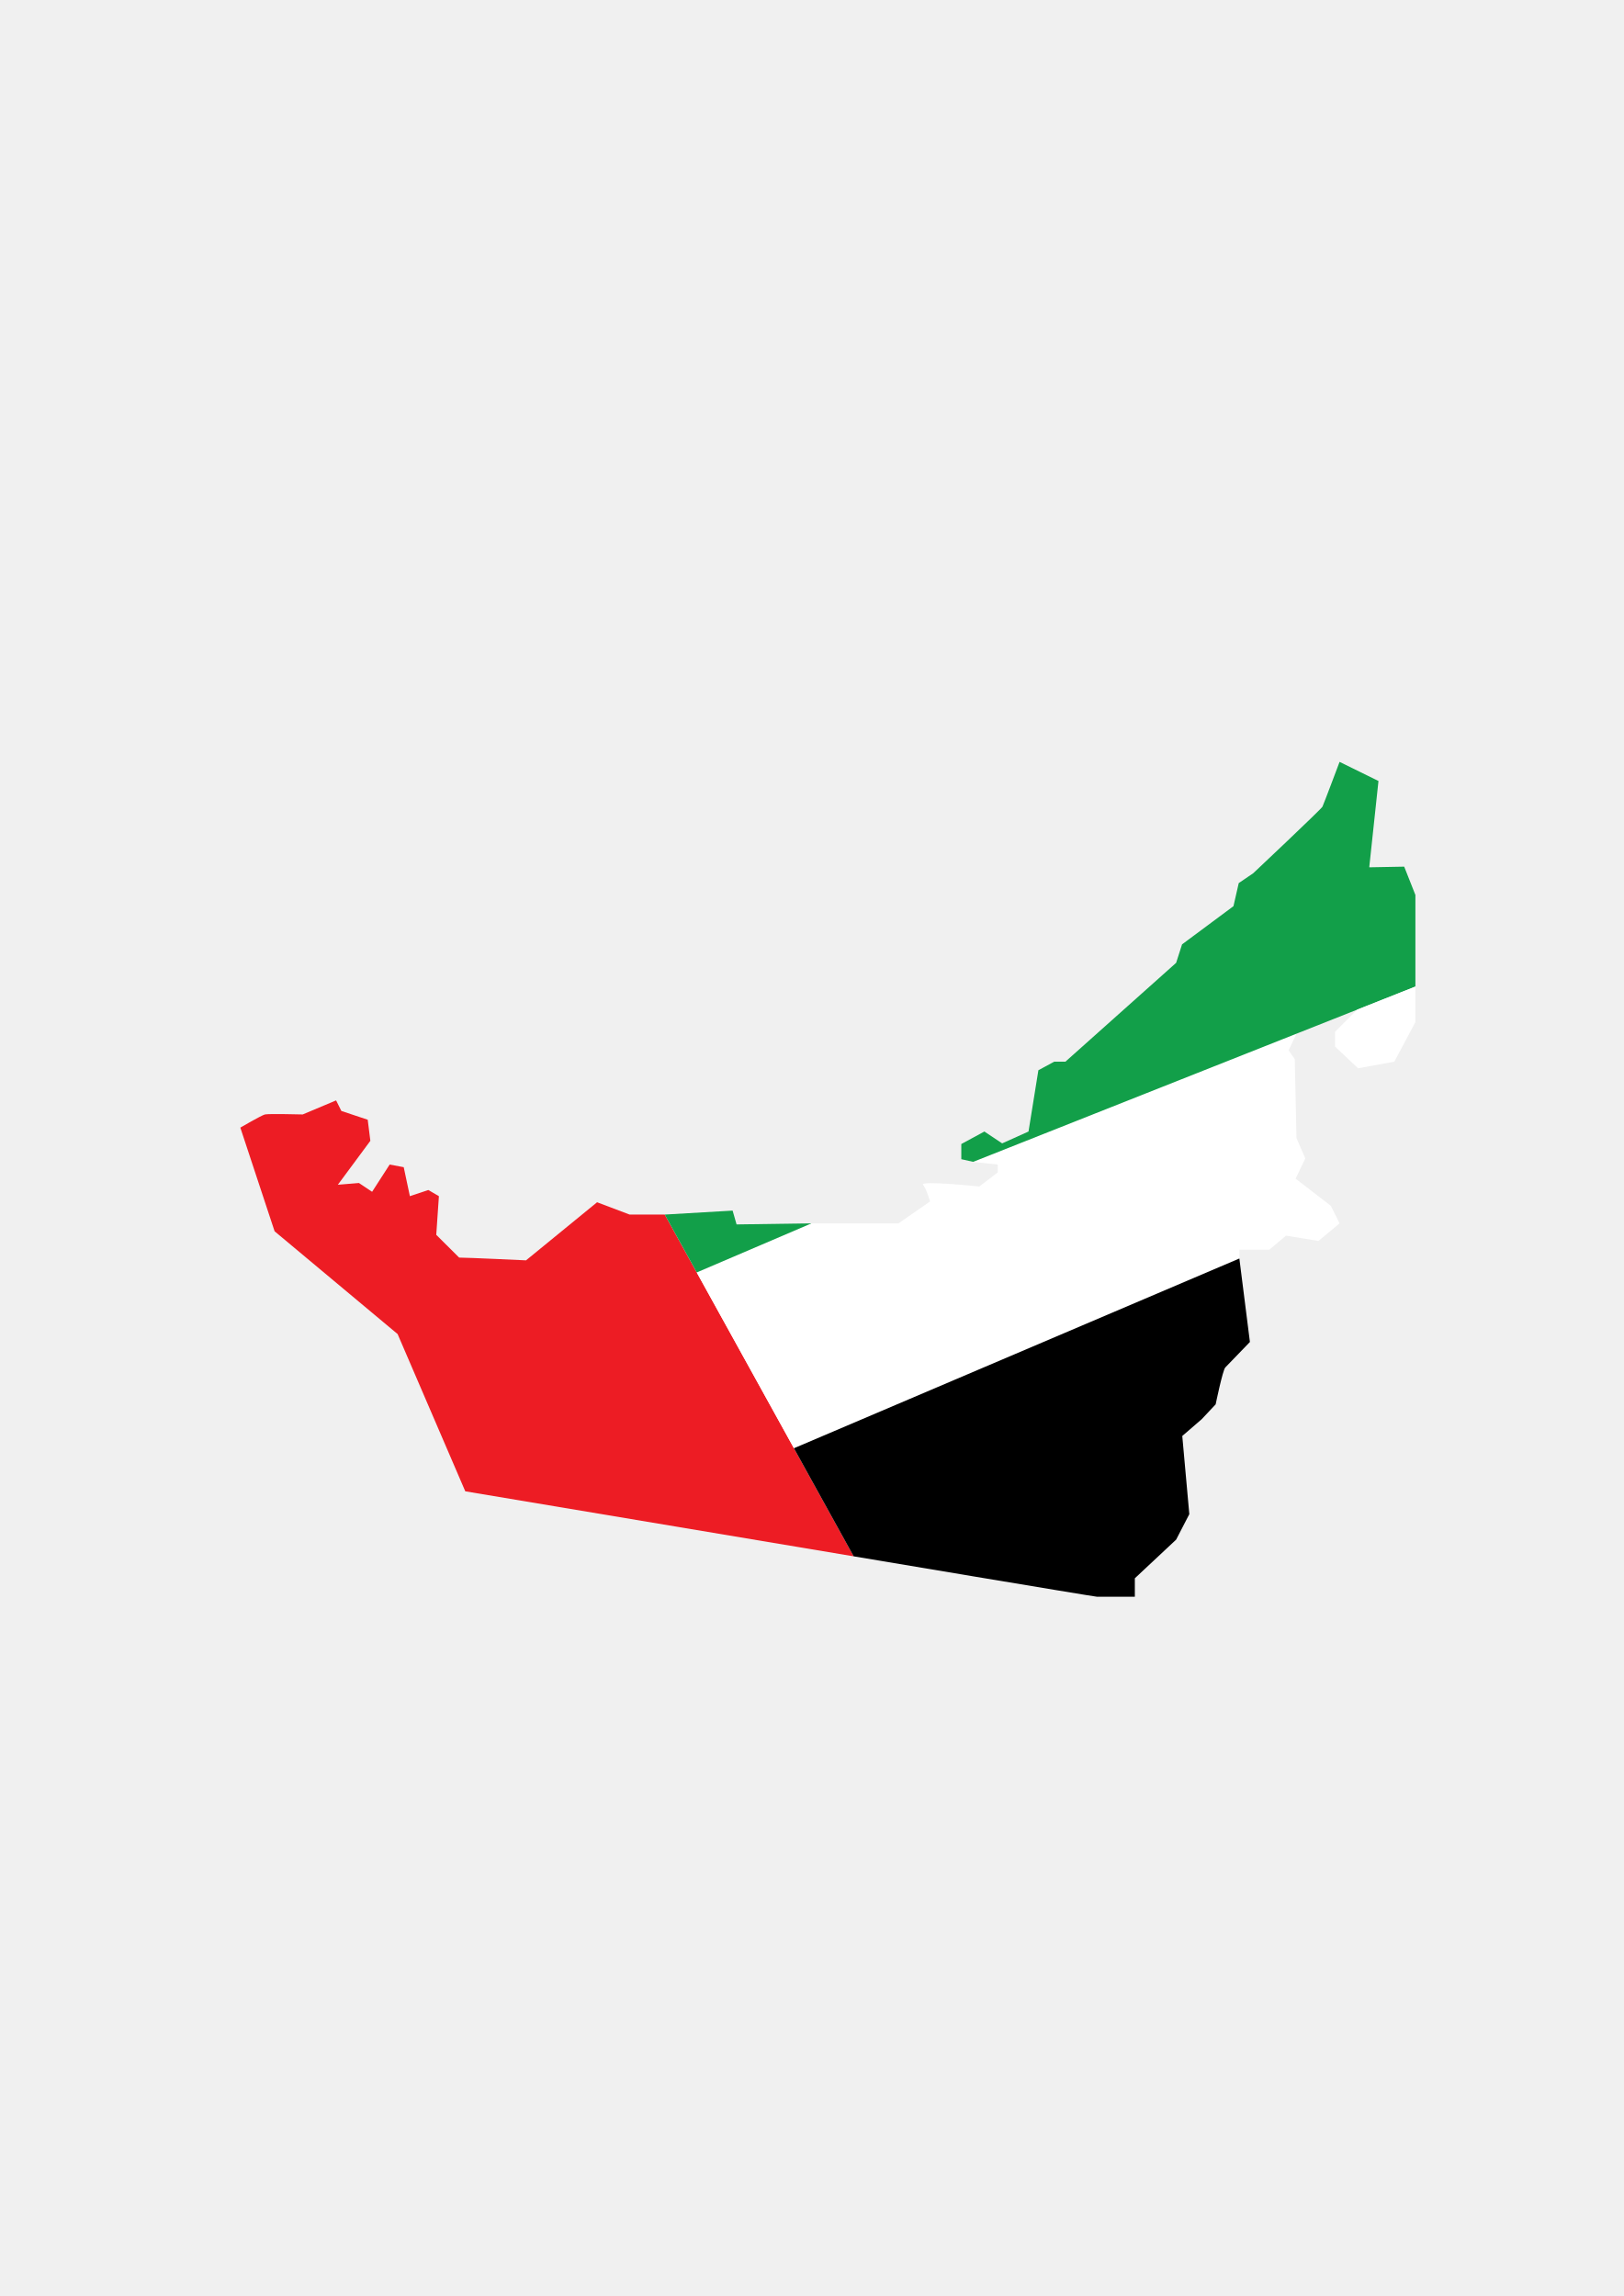
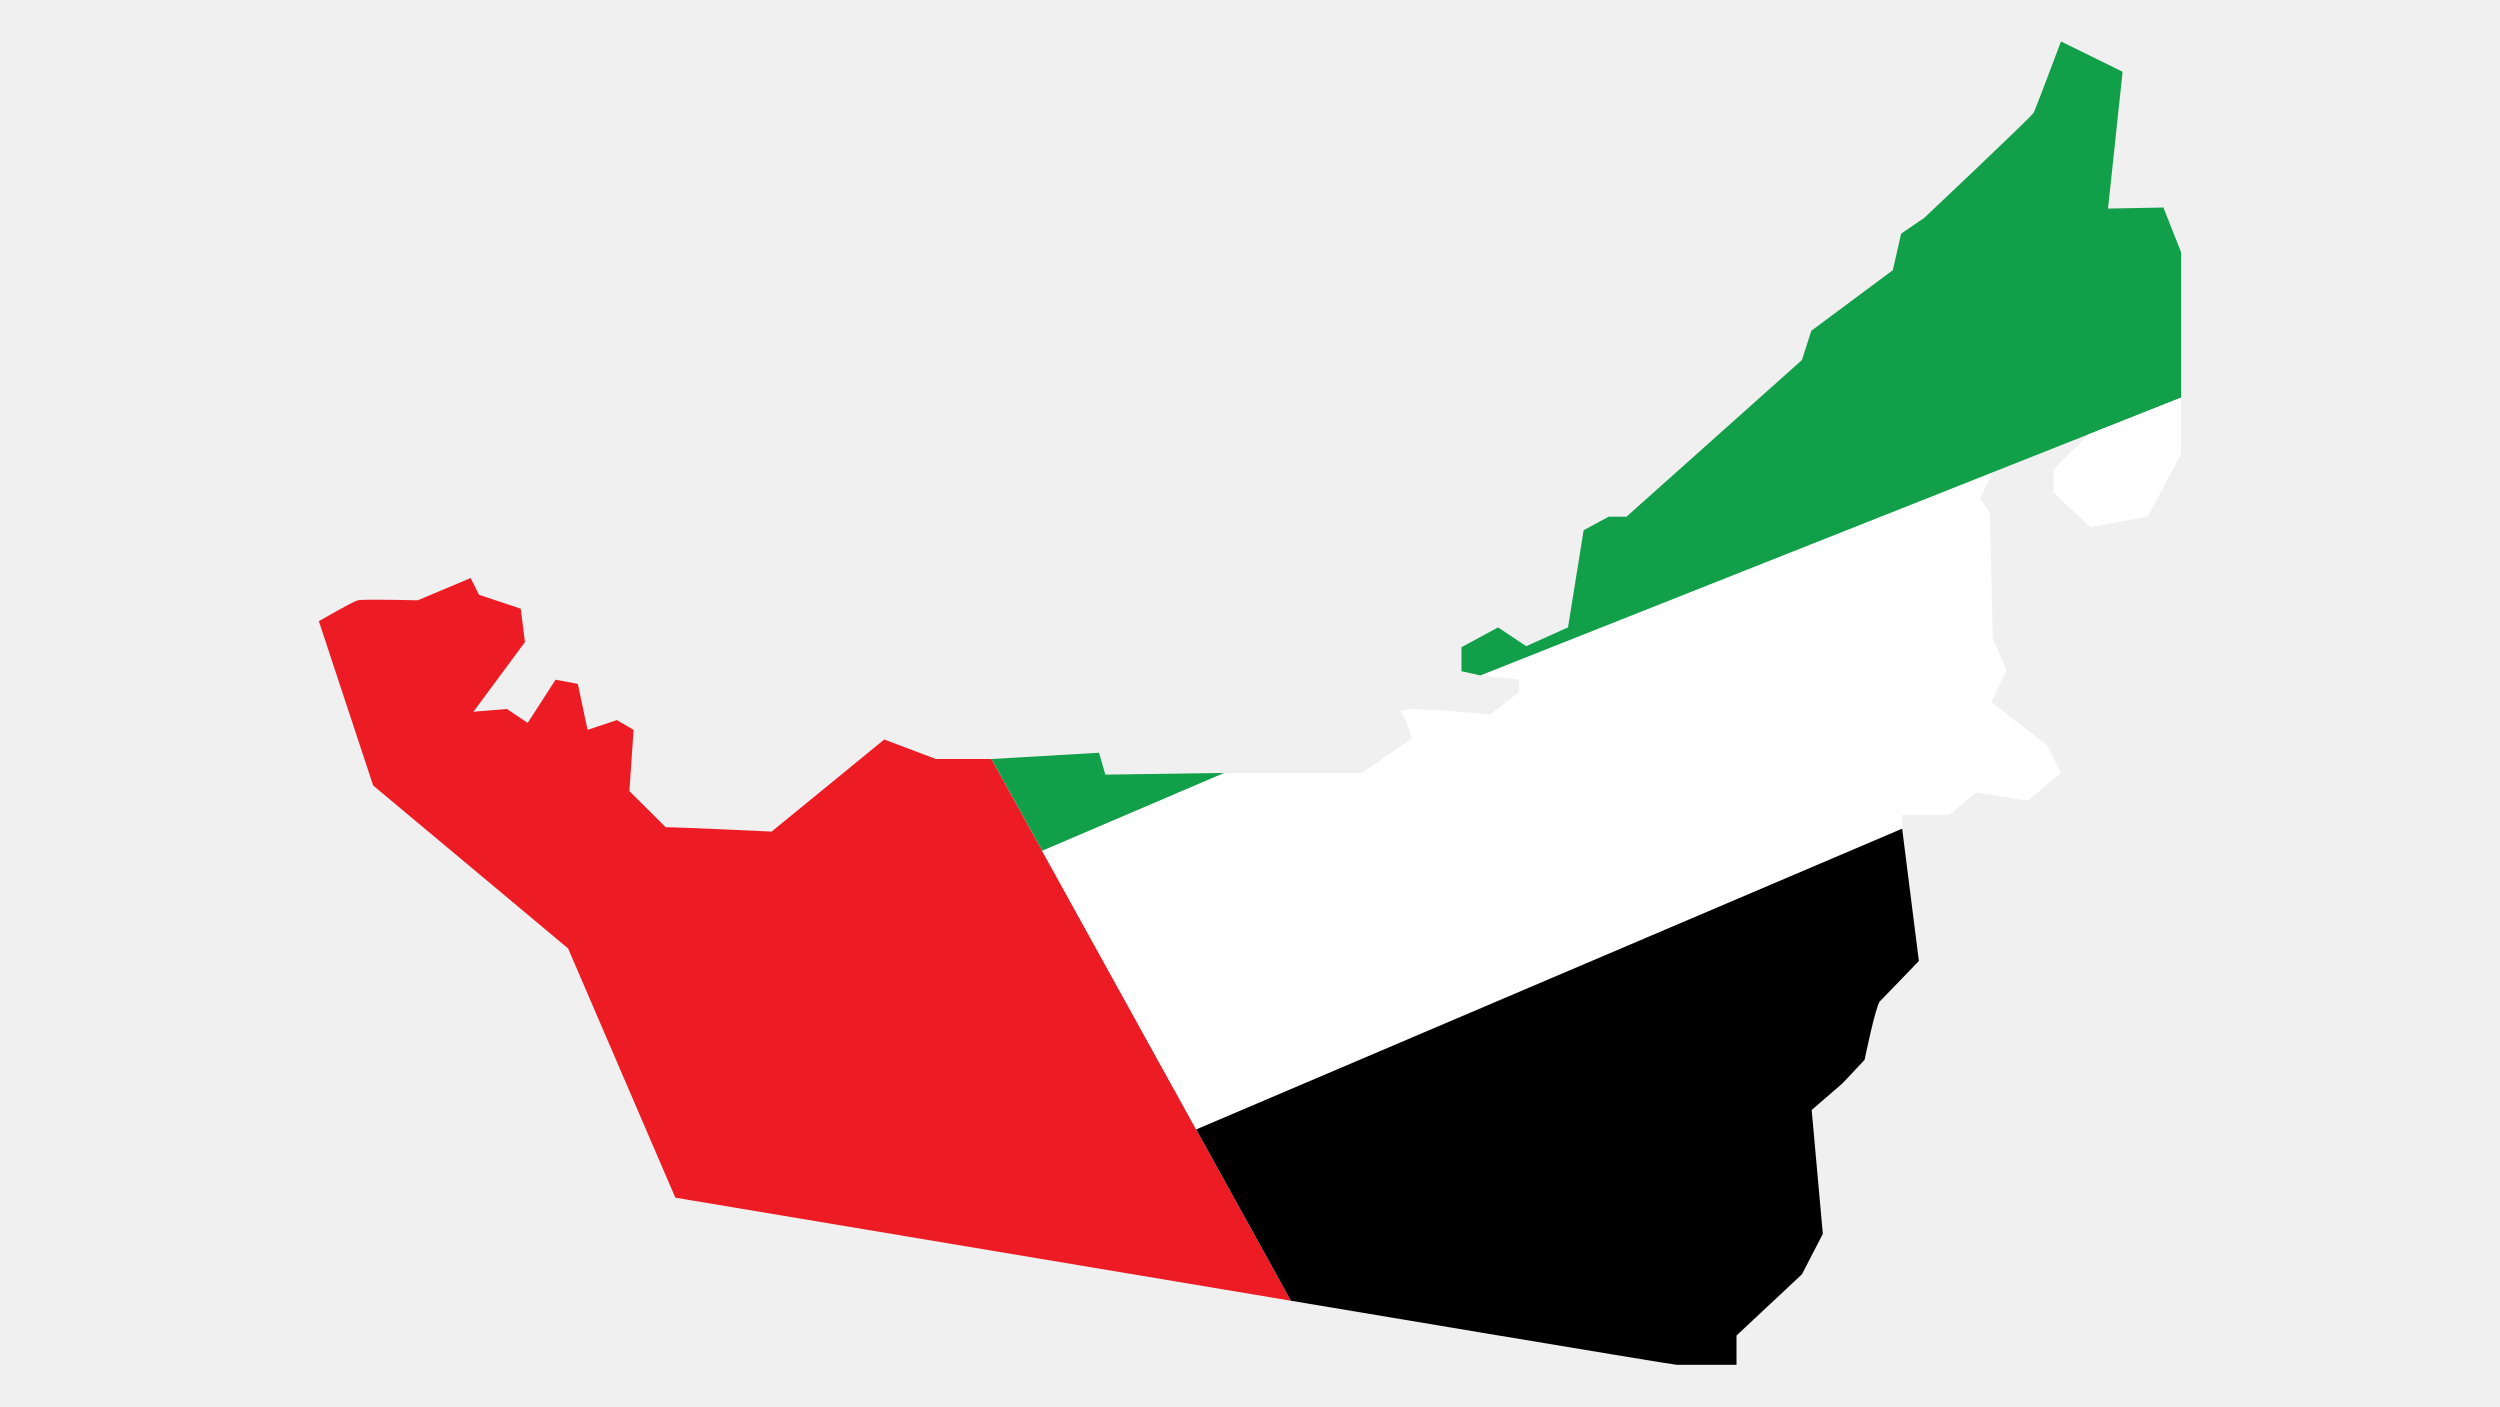
- <svg xmlns="http://www.w3.org/2000/svg" version="1.1" id="Layer_1" x="0px" y="0px" viewBox="0 0 595.28 841.89" style="enable-background:new 0 0 595.28 841.89;" xml:space="preserve">
+ <svg xmlns="http://www.w3.org/2000/svg" version="1.1" id="Layer_1" x="0px" y="0px" viewBox="0 0 1920 1080" style="enable-background:new 0 0 1920 1080;" xml:space="preserve">
  <style type="text/css">
	.st0{fill:#ED1C24;}
	.st1{fill:#FFFFFF;}
	.st2{fill:#129F49;}
</style>
  <g>
-     <path class="st0" d="M168.33,461.13c3.22,0,24.52,1.01,24.52,1.01l26.05-21.3l11.92,4.51h12.89l69.26,125.32l-142.39-23.84   l-24.81-57.66l-45.1-37.69l-12.56-38.01c0,0,7.73-4.51,9.02-4.83c1.29-0.32,13.85,0,13.85,0l12.24-5.15l1.93,3.87l9.66,3.22   l0.97,7.73l-11.92,16.11l7.73-0.64l4.83,3.22l6.44-9.99l5.15,0.97l2.26,10.63l6.77-2.26l3.87,2.26l-0.97,14.17L168.33,461.13z" />
-     <path class="st1" d="M291.07,531.04l163.32-69.58v-3.22h10.95l6.12-5.15l11.92,1.93l7.73-6.44l-3.22-6.44l-12.89-9.95l3.54-7.44   l-3.22-7.41l-0.64-28.99l-2.26-3.22l3.22-6.77l-118.87,47.68l9.02,0.97v2.9l-6.77,5.15c0,0-21.91-2.26-20.62-0.64   c1.29,1.61,2.58,6.12,2.58,6.12l-11.6,8.05h-31.89l-42.07,18L291.07,531.04z" />
-     <polygon class="st2" points="243.71,445.35 268.59,443.9 270.04,448.97 297.51,448.57 255.44,466.57  " />
-     <path d="M291.07,531.04l21.9,39.63c0,0,88.27,14.82,89.23,14.82c0.97,0,13.85,0,13.85,0v-6.77l15.14-14.17l4.83-9.34l-2.58-28.67   l7.09-6.12l5.15-5.48c0,0,2.58-12.56,3.54-13.53c0.97-0.97,9.02-9.34,9.02-9.34l-3.87-30.6L291.07,531.04z" />
-     <path class="st2" d="M356.78,426.02l-4.35-0.97v-5.56l8.46-4.59l6.52,4.35l9.66-4.35l3.62-22.47l5.8-3.14h4.11l40.59-36.24   l2.17-6.77l18.85-14.01l1.93-8.46l5.32-3.62c0,0,24.89-23.44,25.37-24.4c0.48-0.97,6.28-16.43,6.28-16.43l14.26,7.01l-3.38,31.65   l12.81-0.24l4.11,10.39v33.58L356.78,426.02z" />
-     <polygon class="st1" points="518.9,361.75 518.9,374.8 511.17,389.29 497.88,391.71 489.43,383.74 489.43,378.34 497.57,370.21     " />
+     <path class="st0" d="M511.21,635.3c10.69,0,81.4,3.35,81.4,3.35l86.48-70.71l39.57,14.97h42.79l229.94,416.06l-472.73-79.15   l-82.37-191.43L286.58,603.26l-41.7-126.19c0,0,25.66-14.97,29.95-16.04c4.28-1.06,45.98,0,45.98,0l40.64-17.1l6.41,12.85   l32.07,10.69l3.22,25.66l-39.57,53.48l25.66-2.12l16.04,10.69l21.38-33.17l17.1,3.22l7.5,35.29l22.48-7.5l12.85,7.5l-3.22,47.04   L511.21,635.3z" />
+     <path class="st1" d="M918.7,867.4l542.21-231V625.7h36.35l20.32-17.1l39.57,6.41l25.66-21.38l-10.69-21.38l-42.79-33.03l11.75-24.7   l-10.69-24.6l-2.12-96.25l-7.5-10.69l10.69-22.48L1136.82,518.8l29.95,3.22v9.63l-22.48,17.1c0,0-72.74-7.5-68.46-2.12   c4.28,5.35,8.57,20.32,8.57,20.32l-38.51,26.73H940.01l-139.67,59.76L918.7,867.4z" />
+     <polygon class="st2" points="761.47,582.91 844.07,578.1 848.88,594.93 940.08,593.6 800.41,653.36  " />
+     <path d="M918.7,867.4l72.71,131.57c0,0,293.05,49.2,296.24,49.2c3.22,0,45.98,0,45.98,0v-22.48l50.26-47.04l16.04-31.01   l-8.57-95.18l23.54-20.32l17.1-18.19c0,0,8.57-41.7,11.75-44.92c3.22-3.22,29.95-31.01,29.95-31.01l-12.85-101.59L918.7,867.4z" />
+     <path class="st2" d="M1136.85,518.74l-14.44-3.22v-18.46l28.09-15.24l21.65,14.44l32.07-14.44l12.02-74.6l19.26-10.42h13.64   l134.76-120.31l7.2-22.48l62.58-46.51l6.41-28.09l17.66-12.02c0,0,82.63-77.82,84.23-81.01c1.59-3.22,20.85-54.55,20.85-54.55   l47.34,23.27l-11.22,105.08l42.53-0.8l13.64,34.49v111.48L1136.85,518.74z" />
+     <polygon class="st1" points="1675.08,305.36 1675.08,348.69 1649.42,396.79 1605.3,404.83 1577.24,378.37 1577.24,360.44    1604.27,333.45  " />
  </g>
</svg>
